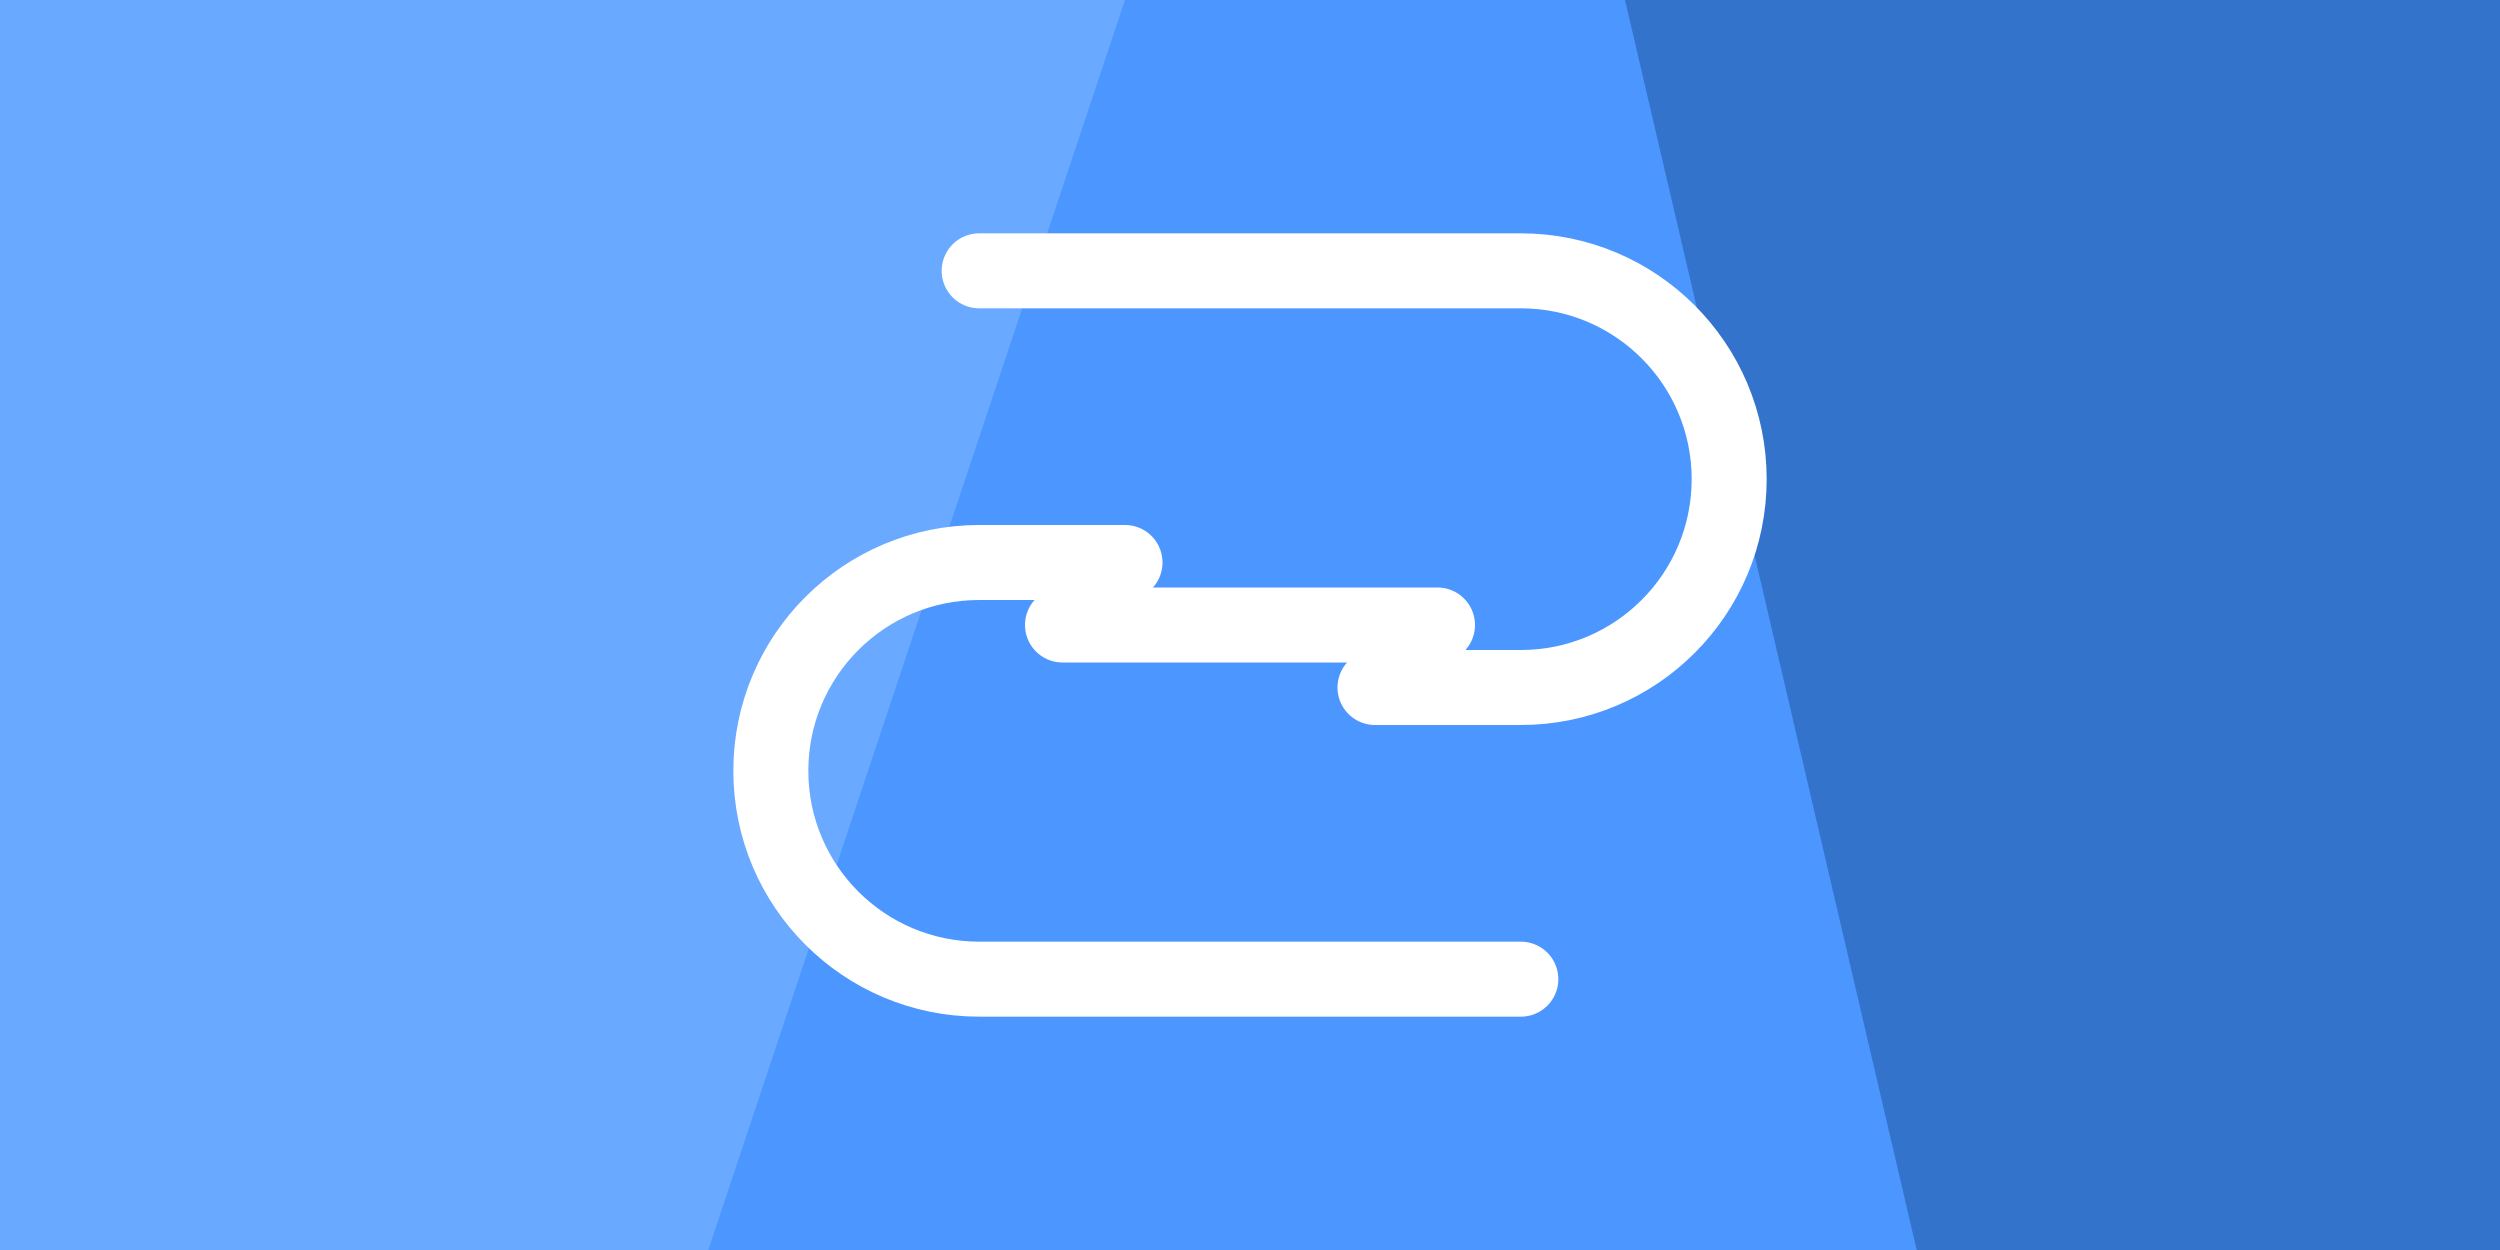
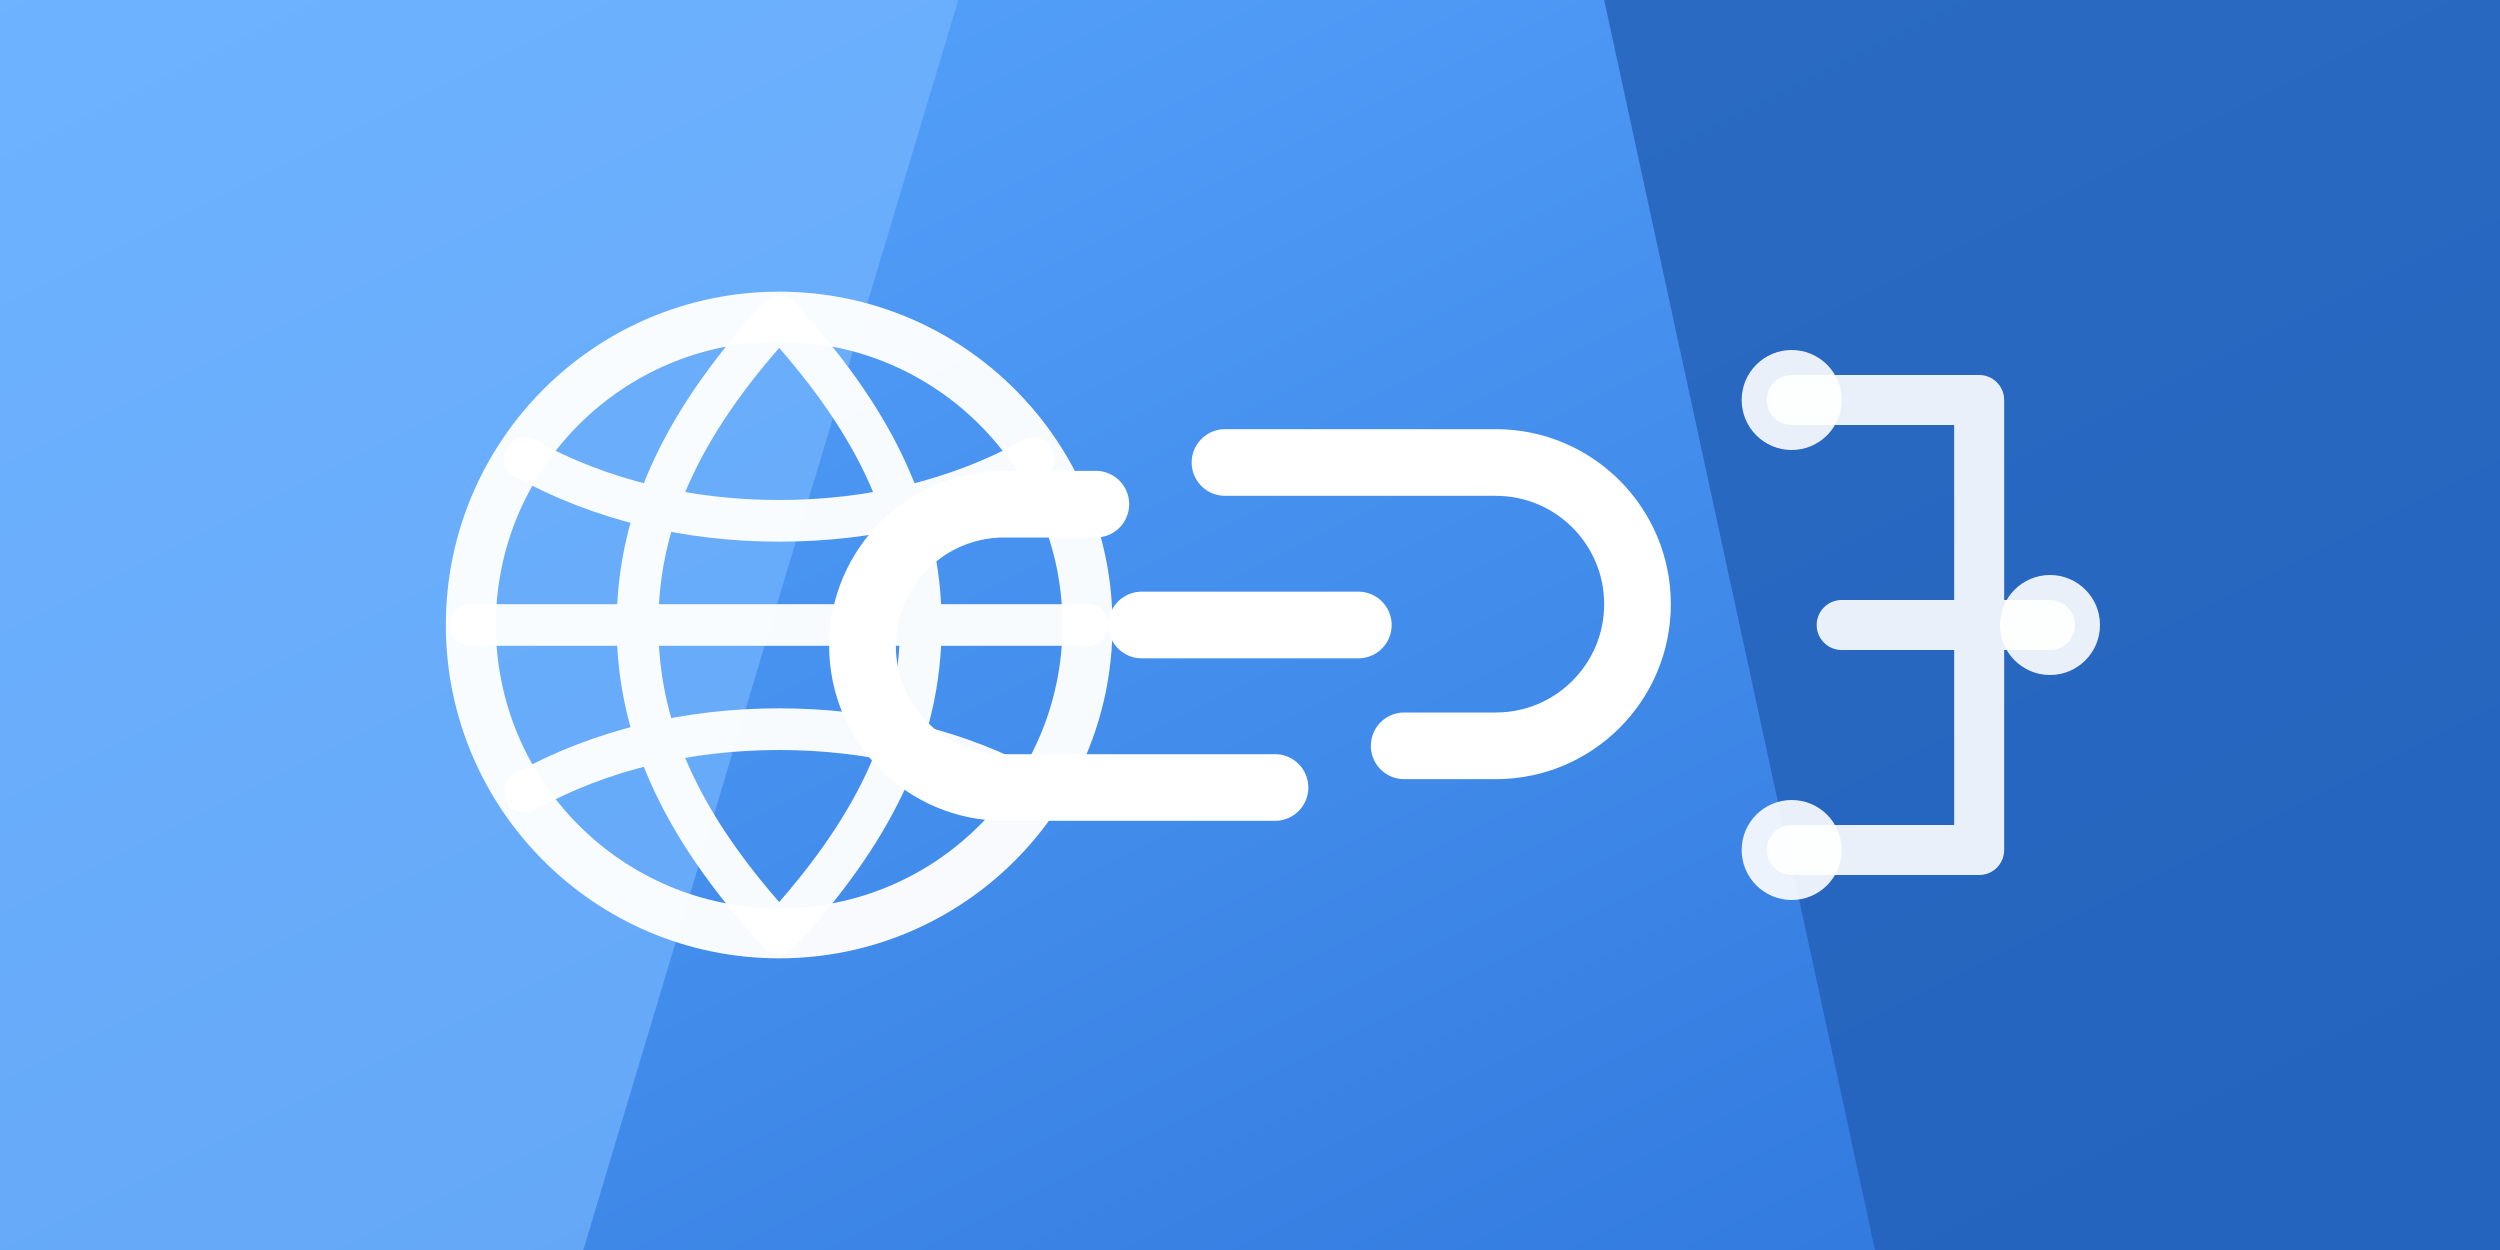
<svg xmlns="http://www.w3.org/2000/svg" width="600" height="300" viewBox="0 0 600 300">
-   <rect width="600" height="300" fill="#4c97ff" />
-   <path d="M0 0h270L170 300H0z" fill="#69a9ff" />
-   <path d="M600 0H390l70 300h140z" fill="#3373cc" />
-   <path d="M235 65h130a50 50 0 0 1 0 100h-35" fill="none" stroke="#fff" stroke-width="18" stroke-linecap="round" />
-   <path d="M365 235H235a50 50 0 0 1 0-100h35" fill="none" stroke="#fff" stroke-width="18" stroke-linecap="round" />
-   <path d="M255 150h90" stroke="#fff" stroke-width="18" stroke-linecap="round" />
+   <defs>
+     <linearGradient id="bg" x1="0" y1="0" x2="1" y2="1">
+       <stop offset="0" stop-color="#5aa8ff" />
+       <stop offset="1" stop-color="#2d74da" />
+     </linearGradient>
+   </defs>
+   <rect width="600" height="300" fill="url(#bg)" />
+   <path d="M0 0h230l-90 300H0z" fill="#78b8ff" opacity=".65" />
+   <path d="M600 0H385l65 300h150z" fill="#225fb7" opacity=".8" />
+   <circle cx="187" cy="150" r="74" fill="none" stroke="#fff" stroke-width="12" opacity=".96" />
+   <path d="M113 150h148M187 76c-22 24-34 47-34 74s12 50 34 74M187 76c22 24 34 47 34 74s-12 50-34 74M126 110c18 10 39 15 61 15s43-5 61-15M126 190c18-10 39-15 61-15s43 5 61 15" fill="none" stroke="#fff" stroke-width="10" stroke-linecap="round" stroke-linejoin="round" opacity=".96" />
+   <path d="M294 111h65a34 34 0 0 1 0 68h-22" fill="none" stroke="#fff" stroke-width="16" stroke-linecap="round" />
+   <path d="M306 189h-65a34 34 0 0 1 0-68h22" fill="none" stroke="#fff" stroke-width="16" stroke-linecap="round" />
+   <path d="M274 150h52" stroke="#fff" stroke-width="16" stroke-linecap="round" />
+   <circle cx="430" cy="96" r="12" fill="#fff" opacity=".9" />
+   <circle cx="492" cy="150" r="12" fill="#fff" opacity=".9" />
+   <circle cx="430" cy="204" r="12" fill="#fff" opacity=".9" />
+   <path d="M430 96h45v108h-45M442 150h50" fill="none" stroke="#fff" stroke-width="12" stroke-linecap="round" stroke-linejoin="round" opacity=".9" />
</svg>
